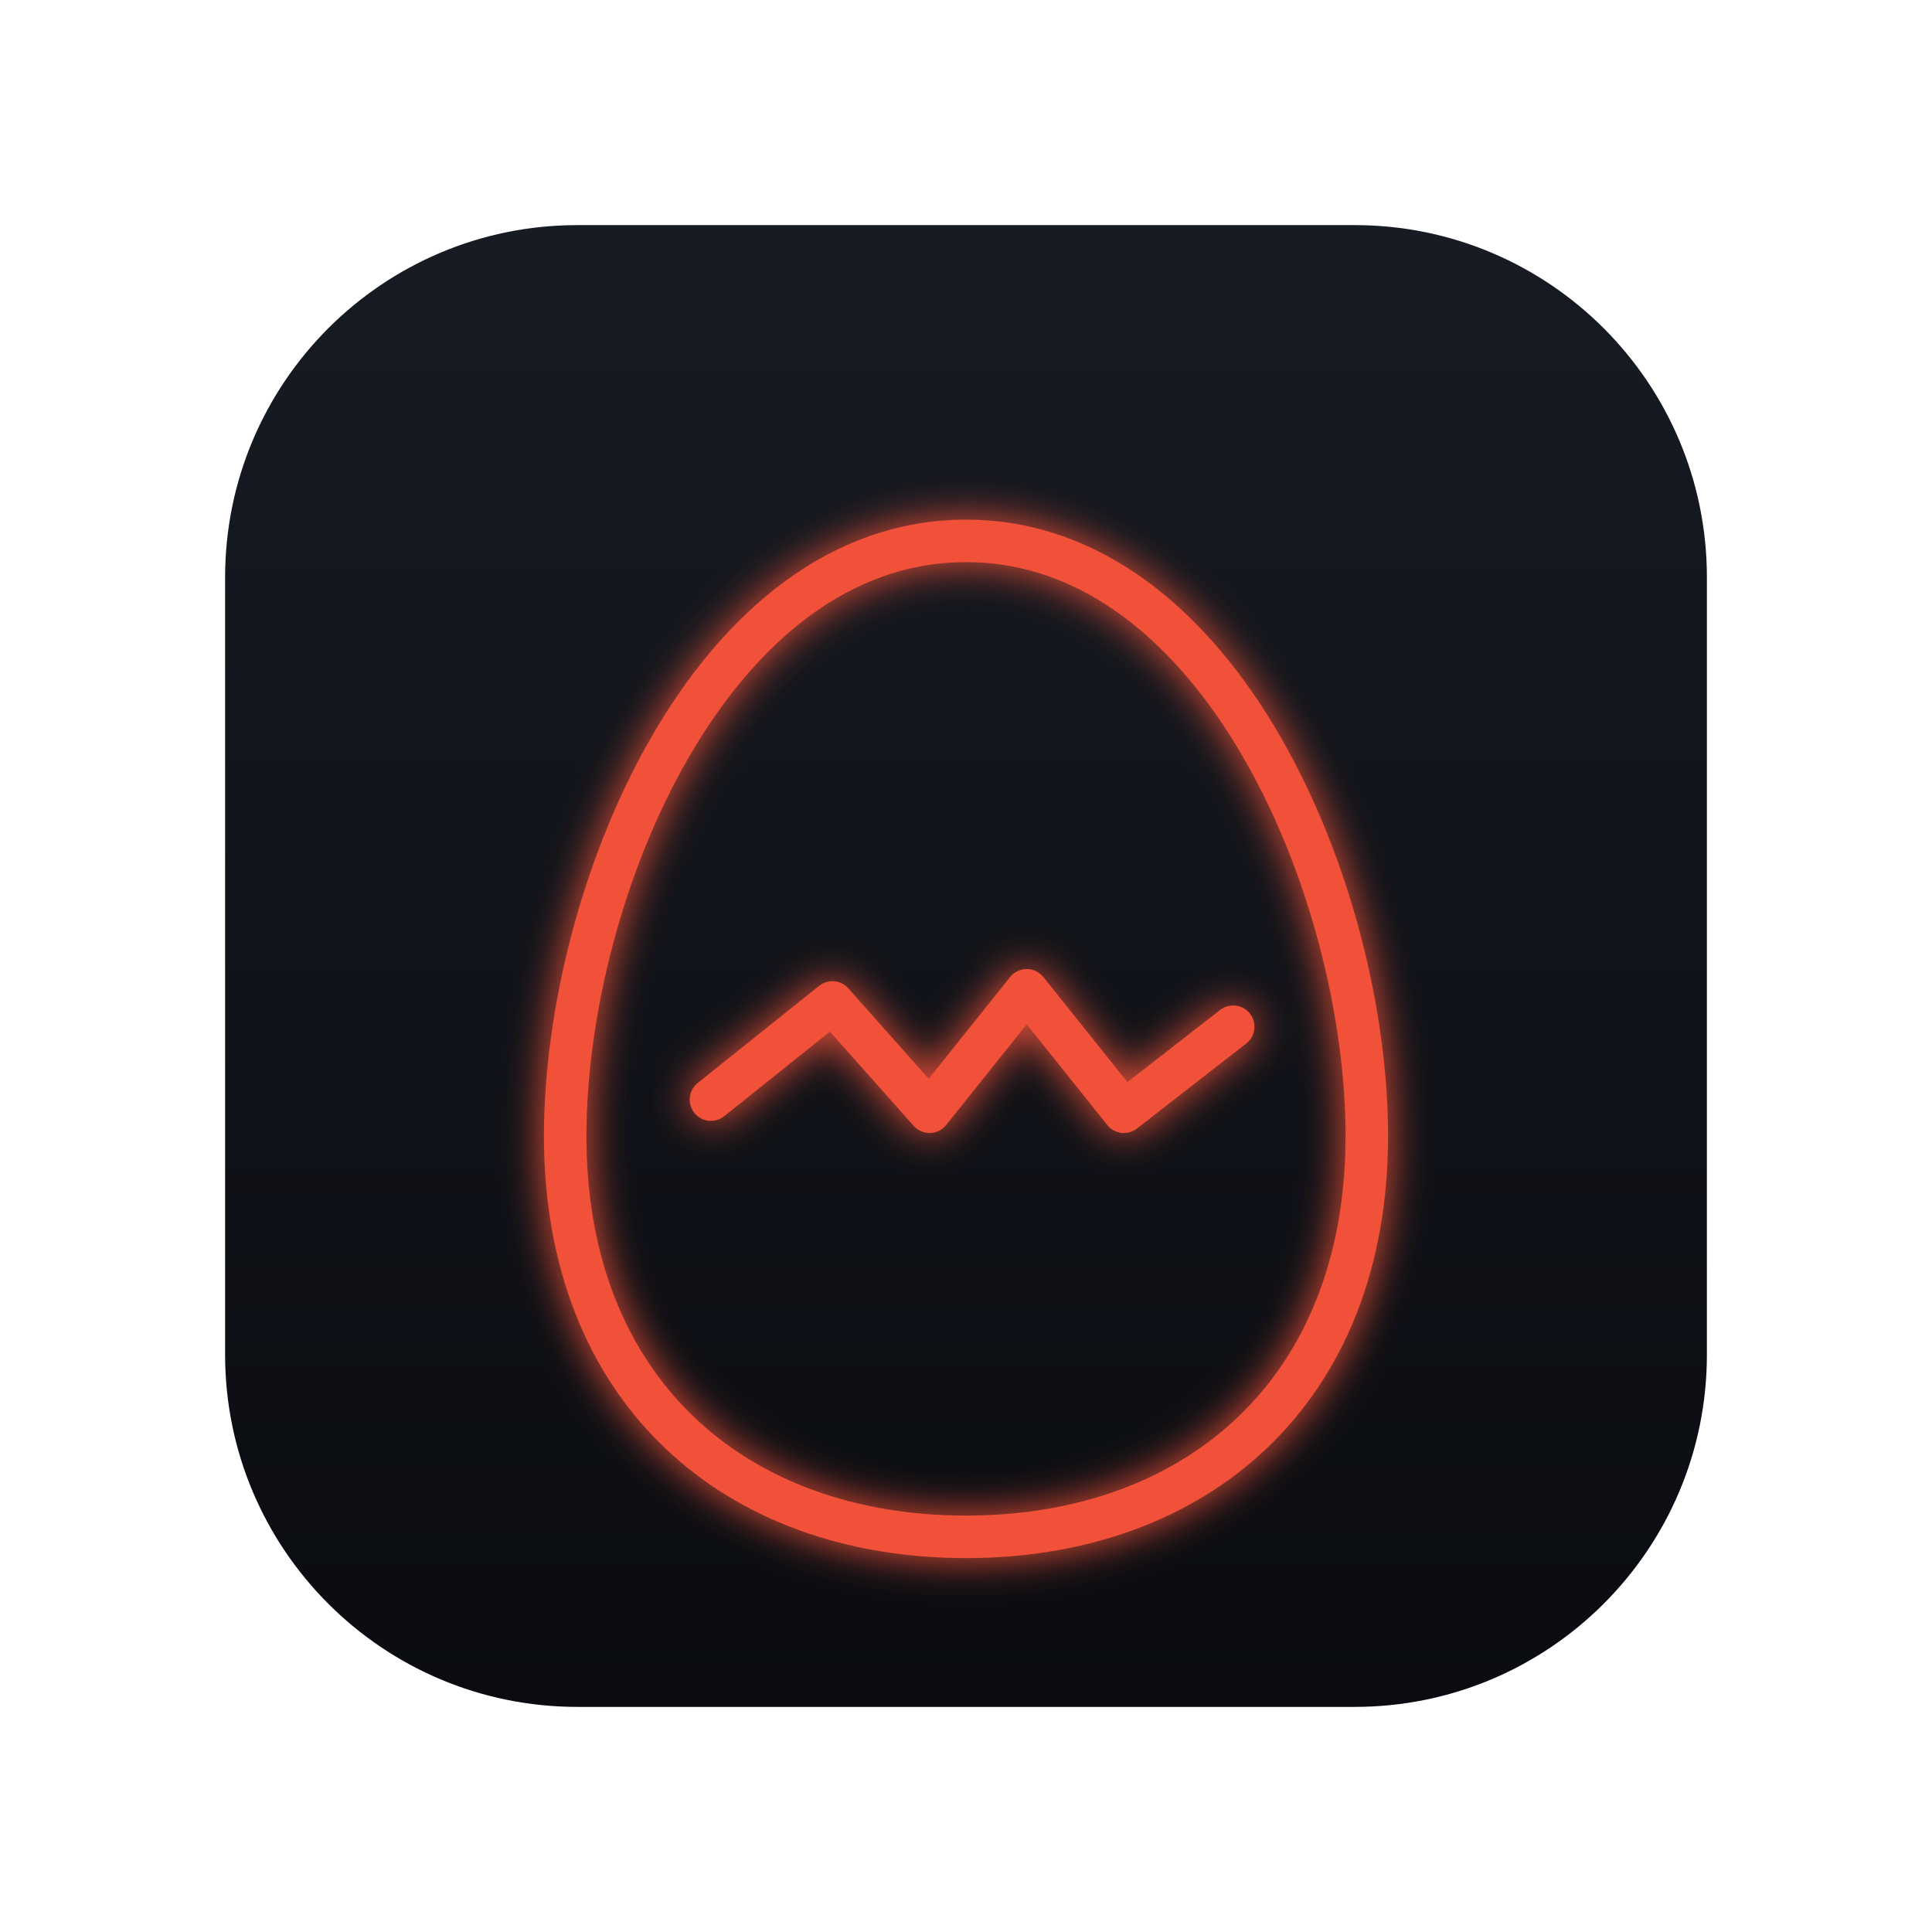
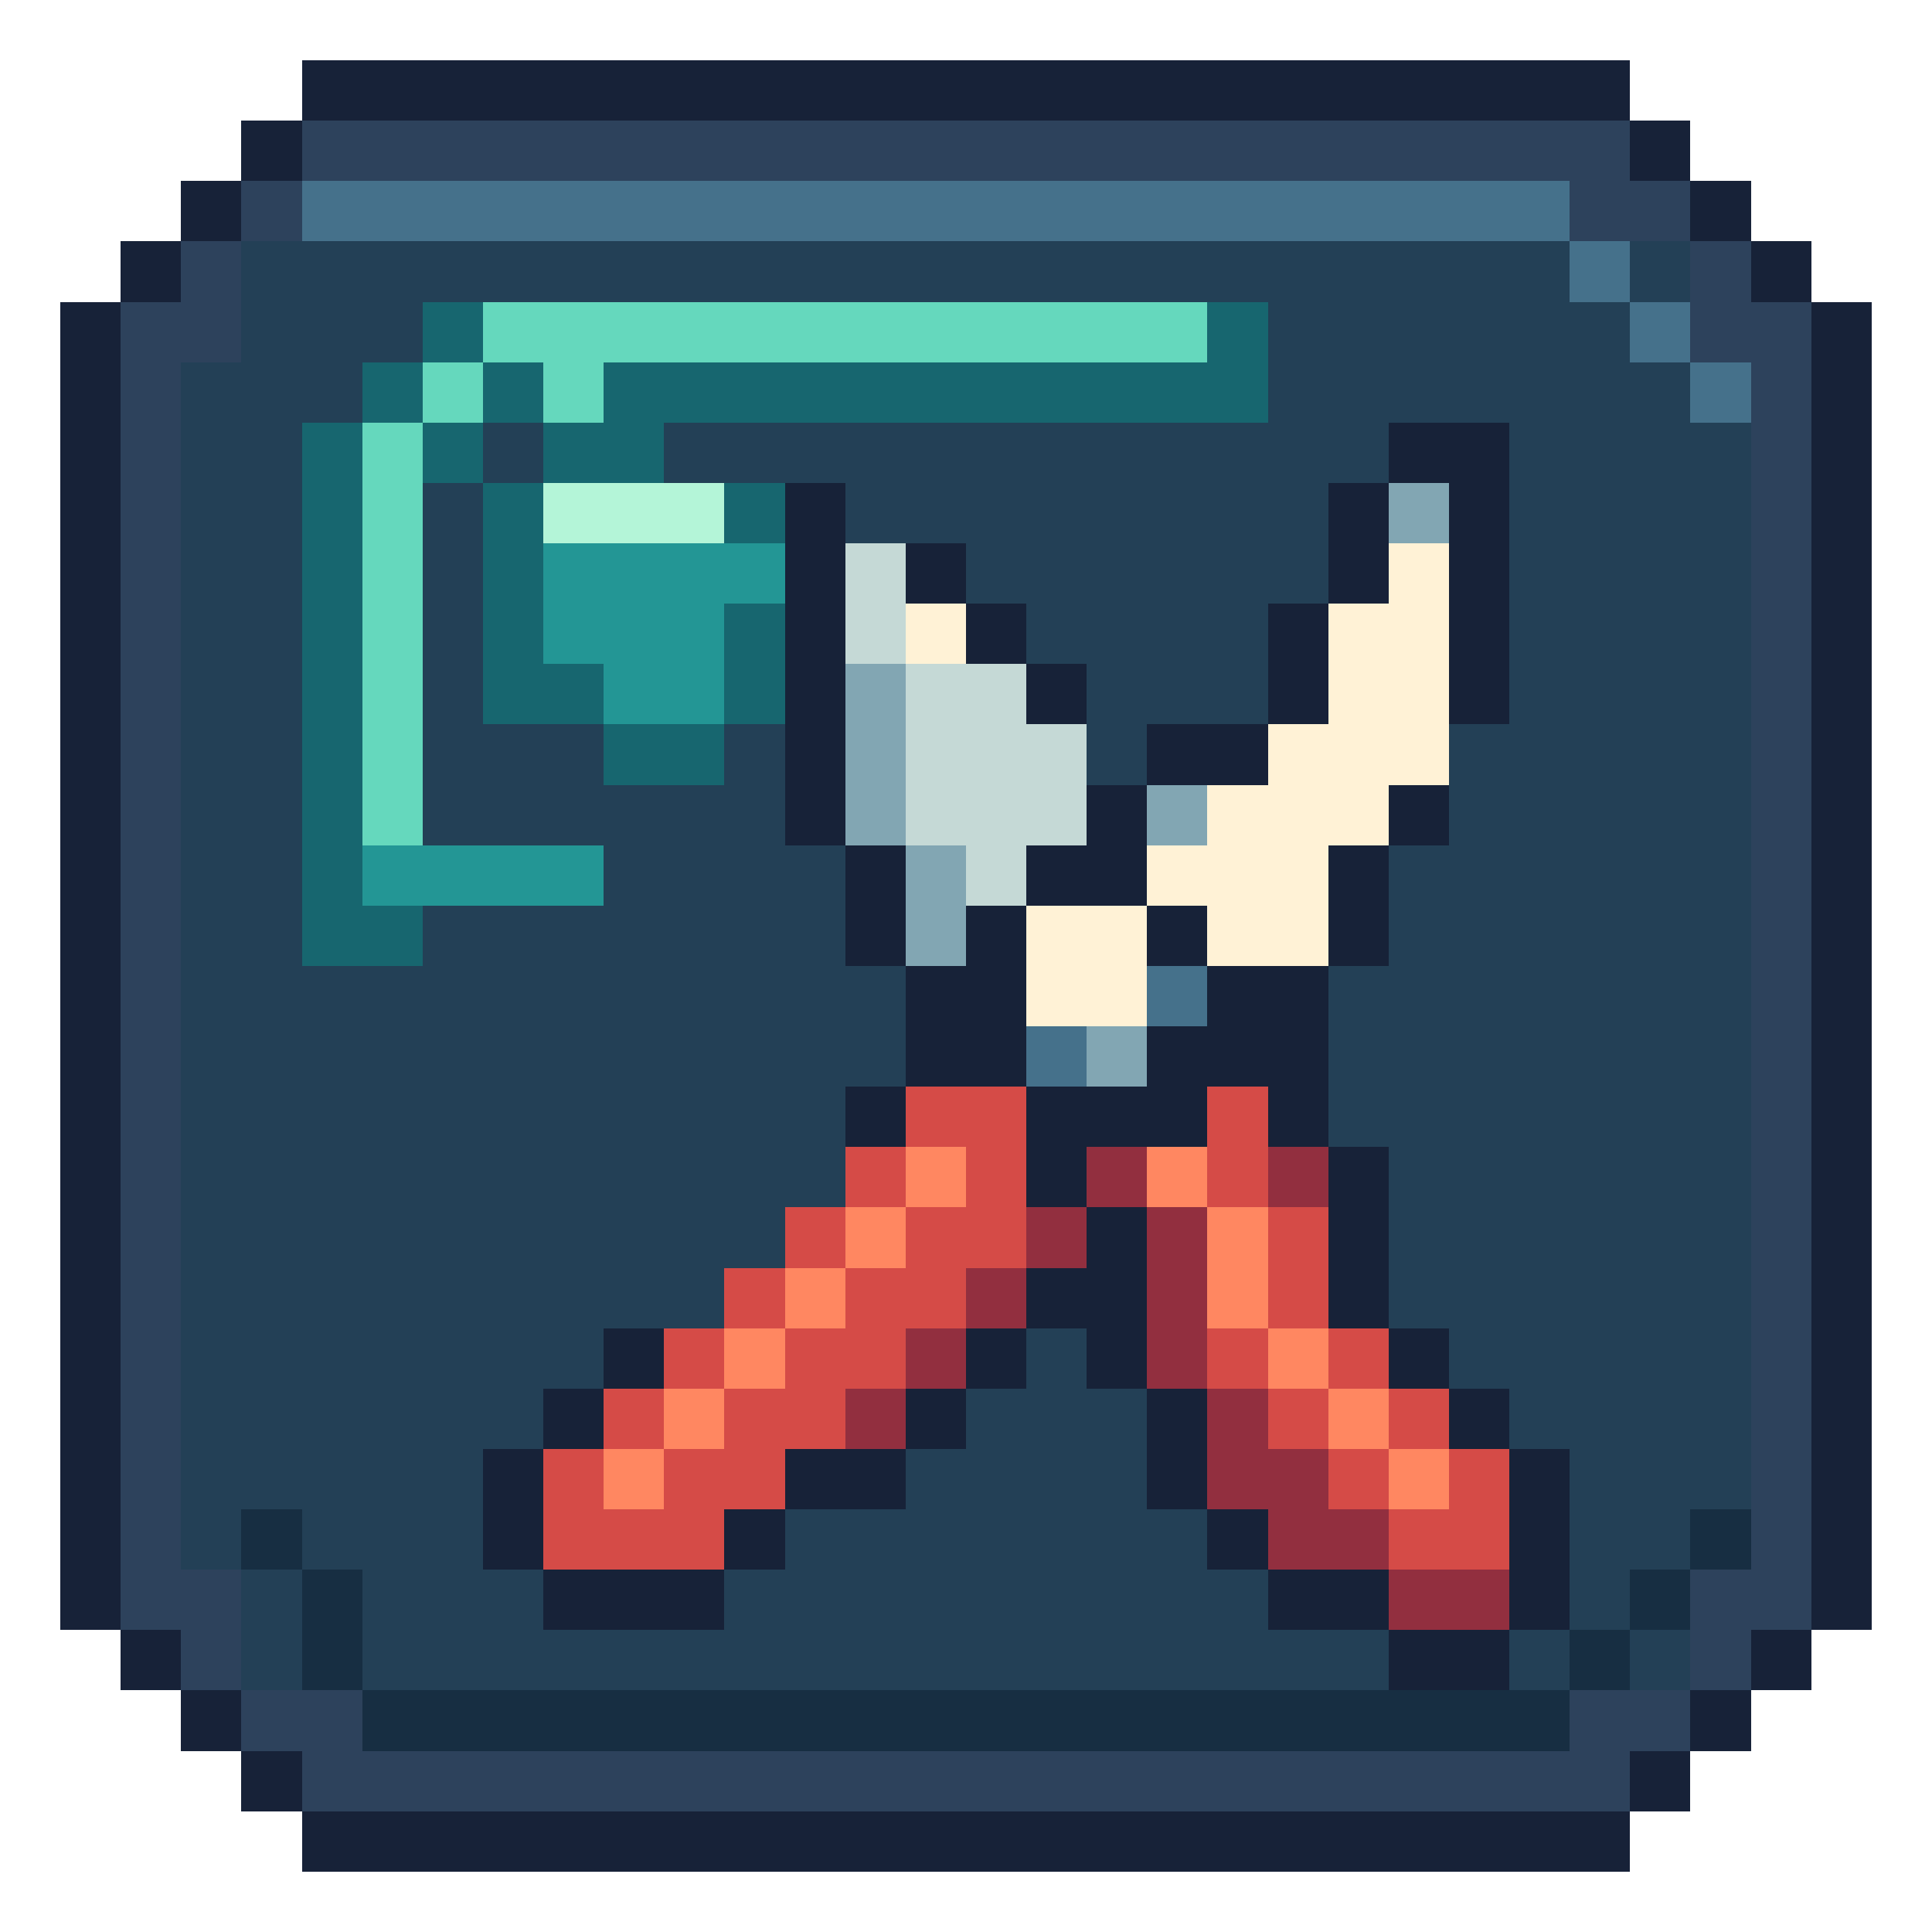
- <svg xmlns="http://www.w3.org/2000/svg" width="1024" height="1024" viewBox="0 0 1024 1024">
-   <defs>
-     <linearGradient id="bg" x1="0" y1="0" x2="0" y2="1">
-       <stop offset="0" stop-color="#171b23" />
-       <stop offset="1" stop-color="#0a0c11" />
-     </linearGradient>
-     <filter id="gs" x="-50%" y="-50%" width="200%" height="200%">
-       <feGaussianBlur stdDeviation="3.4" result="b" />
-       <feMerge>
-         <feMergeNode in="b" />
-         <feMergeNode in="SourceGraphic" />
-       </feMerge>
-     </filter>
-   </defs>
-   <svg x="100" y="100" width="824" height="824" viewBox="0 0 256 256">
-     <rect x="6" y="6" width="244" height="244" rx="58" fill="url(#bg)" />
-     <g fill="none" stroke="#f05138" stroke-width="7" stroke-linecap="round" stroke-linejoin="round" filter="url(#gs)">
-       <path d="M128 58 C170 58 194 116 194 156 C194 198 166 222 128 222 C90 222 62 198 62 156 C62 116 86 58 128 58 Z" />
-       <path d="M86 150 L106 134 L122 152 L138 132 L154 152 L172 138" />
-     </g>
-   </svg>
+ <svg xmlns="http://www.w3.org/2000/svg" width="1024" height="1024" viewBox="0 0 32 32" shape-rendering="crispEdges">
+   <path fill="#172238" d="M5 1h22v1h-22zM4 2h1v1h-1zM27 2h1v1h-1zM3 3h1v1h-1zM28 3h1v1h-1zM2 4h1v1h-1zM29 4h1v1h-1zM1 5h1v1h-1zM30 5h1v1h-1zM1 6h1v1h-1zM30 6h1v1h-1zM1 7h1v1h-1zM23 7h2v1h-2zM30 7h1v1h-1zM1 8h1v1h-1zM13 8h1v1h-1zM22 8h1v1h-1zM24 8h1v1h-1zM30 8h1v1h-1zM1 9h1v1h-1zM13 9h1v1h-1zM15 9h1v1h-1zM22 9h1v1h-1zM24 9h1v1h-1zM30 9h1v1h-1zM1 10h1v1h-1zM13 10h1v1h-1zM16 10h1v1h-1zM21 10h1v1h-1zM24 10h1v1h-1zM30 10h1v1h-1zM1 11h1v1h-1zM13 11h1v1h-1zM17 11h1v1h-1zM21 11h1v1h-1zM24 11h1v1h-1zM30 11h1v1h-1zM1 12h1v1h-1zM13 12h1v1h-1zM19 12h2v1h-2zM30 12h1v1h-1zM1 13h1v1h-1zM13 13h1v1h-1zM18 13h1v1h-1zM23 13h1v1h-1zM30 13h1v1h-1zM1 14h1v1h-1zM14 14h1v1h-1zM17 14h2v1h-2zM22 14h1v1h-1zM30 14h1v1h-1zM1 15h1v1h-1zM14 15h1v1h-1zM16 15h1v1h-1zM19 15h1v1h-1zM22 15h1v1h-1zM30 15h1v1h-1zM1 16h1v1h-1zM15 16h2v1h-2zM20 16h2v1h-2zM30 16h1v1h-1zM1 17h1v1h-1zM15 17h2v1h-2zM19 17h3v1h-3zM30 17h1v1h-1zM1 18h1v1h-1zM14 18h1v1h-1zM17 18h3v1h-3zM21 18h1v1h-1zM30 18h1v1h-1zM1 19h1v1h-1zM17 19h1v1h-1zM22 19h1v1h-1zM30 19h1v1h-1zM1 20h1v1h-1zM18 20h1v1h-1zM22 20h1v1h-1zM30 20h1v1h-1zM1 21h1v1h-1zM17 21h2v1h-2zM22 21h1v1h-1zM30 21h1v1h-1zM1 22h1v1h-1zM10 22h1v1h-1zM16 22h1v1h-1zM18 22h1v1h-1zM23 22h1v1h-1zM30 22h1v1h-1zM1 23h1v1h-1zM9 23h1v1h-1zM15 23h1v1h-1zM19 23h1v1h-1zM24 23h1v1h-1zM30 23h1v1h-1zM1 24h1v1h-1zM8 24h1v1h-1zM13 24h2v1h-2zM19 24h1v1h-1zM25 24h1v1h-1zM30 24h1v1h-1zM1 25h1v1h-1zM8 25h1v1h-1zM12 25h1v1h-1zM20 25h1v1h-1zM25 25h1v1h-1zM30 25h1v1h-1zM1 26h1v1h-1zM9 26h3v1h-3zM21 26h2v1h-2zM25 26h1v1h-1zM30 26h1v1h-1zM2 27h1v1h-1zM23 27h2v1h-2zM29 27h1v1h-1zM3 28h1v1h-1zM28 28h1v1h-1zM4 29h1v1h-1zM27 29h1v1h-1zM5 30h22v1h-22z" />
+   <path fill="#2d425c" d="M5 2h22v1h-22zM4 3h1v1h-1zM26 3h2v1h-2zM3 4h1v1h-1zM28 4h1v1h-1zM2 5h2v1h-2zM28 5h2v1h-2zM2 6h1v1h-1zM29 6h1v1h-1zM2 7h1v1h-1zM29 7h1v1h-1zM2 8h1v1h-1zM29 8h1v1h-1zM2 9h1v1h-1zM29 9h1v1h-1zM2 10h1v1h-1zM29 10h1v1h-1zM2 11h1v1h-1zM29 11h1v1h-1zM2 12h1v1h-1zM29 12h1v1h-1zM2 13h1v1h-1zM29 13h1v1h-1zM2 14h1v1h-1zM29 14h1v1h-1zM2 15h1v1h-1zM29 15h1v1h-1zM2 16h1v1h-1zM29 16h1v1h-1zM2 17h1v1h-1zM29 17h1v1h-1zM2 18h1v1h-1zM29 18h1v1h-1zM2 19h1v1h-1zM29 19h1v1h-1zM2 20h1v1h-1zM29 20h1v1h-1zM2 21h1v1h-1zM29 21h1v1h-1zM2 22h1v1h-1zM29 22h1v1h-1zM2 23h1v1h-1zM29 23h1v1h-1zM2 24h1v1h-1zM29 24h1v1h-1zM2 25h1v1h-1zM29 25h1v1h-1zM2 26h2v1h-2zM28 26h2v1h-2zM3 27h1v1h-1zM28 27h1v1h-1zM4 28h2v1h-2zM26 28h2v1h-2zM5 29h22v1h-22z" />
+   <path fill="#45718b" d="M5 3h21v1h-21zM26 4h1v1h-1zM27 5h1v1h-1zM28 6h1v1h-1zM19 16h1v1h-1zM17 17h1v1h-1z" />
+   <path fill="#234056" d="M4 4h22v1h-22zM27 4h1v1h-1zM4 5h3v1h-3zM21 5h6v1h-6zM3 6h3v1h-3zM21 6h7v1h-7zM3 7h2v1h-2zM8 7h1v1h-1zM11 7h12v1h-12zM25 7h4v1h-4zM3 8h2v1h-2zM7 8h1v1h-1zM14 8h8v1h-8zM25 8h4v1h-4zM3 9h2v1h-2zM7 9h1v1h-1zM16 9h6v1h-6zM25 9h4v1h-4zM3 10h2v1h-2zM7 10h1v1h-1zM17 10h4v1h-4zM25 10h4v1h-4zM3 11h2v1h-2zM7 11h1v1h-1zM18 11h3v1h-3zM25 11h4v1h-4zM3 12h2v1h-2zM7 12h3v1h-3zM12 12h1v1h-1zM18 12h1v1h-1zM24 12h5v1h-5zM3 13h2v1h-2zM7 13h6v1h-6zM24 13h5v1h-5zM3 14h2v1h-2zM10 14h4v1h-4zM23 14h6v1h-6zM3 15h2v1h-2zM7 15h7v1h-7zM23 15h6v1h-6zM3 16h12v1h-12zM22 16h7v1h-7zM3 17h12v1h-12zM22 17h7v1h-7zM3 18h11v1h-11zM22 18h7v1h-7zM3 19h11v1h-11zM23 19h6v1h-6zM3 20h10v1h-10zM23 20h6v1h-6zM3 21h9v1h-9zM23 21h6v1h-6zM3 22h7v1h-7zM17 22h1v1h-1zM24 22h5v1h-5zM3 23h6v1h-6zM16 23h3v1h-3zM25 23h4v1h-4zM3 24h5v1h-5zM15 24h4v1h-4zM26 24h3v1h-3zM3 25h1v1h-1zM5 25h3v1h-3zM13 25h7v1h-7zM26 25h2v1h-2zM4 26h1v1h-1zM6 26h3v1h-3zM12 26h9v1h-9zM26 26h1v1h-1zM4 27h1v1h-1zM6 27h17v1h-17zM25 27h1v1h-1zM27 27h1v1h-1z" />
+   <path fill="#17666f" d="M7 5h1v1h-1zM20 5h1v1h-1zM6 6h1v1h-1zM8 6h1v1h-1zM10 6h11v1h-11zM5 7h1v1h-1zM7 7h1v1h-1zM9 7h2v1h-2zM5 8h1v1h-1zM8 8h1v1h-1zM12 8h1v1h-1zM5 9h1v1h-1zM8 9h1v1h-1zM5 10h1v1h-1zM8 10h1v1h-1zM12 10h1v1h-1zM5 11h1v1h-1zM8 11h2v1h-2zM12 11h1v1h-1zM5 12h1v1h-1zM10 12h2v1h-2zM5 13h1v1h-1zM5 14h1v1h-1zM5 15h2v1h-2z" />
+   <path fill="#65d8bd" d="M8 5h12v1h-12zM7 6h1v1h-1zM9 6h1v1h-1zM6 7h1v1h-1zM6 8h1v1h-1zM6 9h1v1h-1zM6 10h1v1h-1zM6 11h1v1h-1zM6 12h1v1h-1zM6 13h1v1h-1z" />
+   <path fill="#b4f5d8" d="M9 8h3v1h-3z" />
+   <path fill="#82a6b3" d="M23 8h1v1h-1zM14 11h1v1h-1zM14 12h1v1h-1zM14 13h1v1h-1zM19 13h1v1h-1zM15 14h1v1h-1zM15 15h1v1h-1zM18 17h1v1h-1z" />
+   <path fill="#239695" d="M9 9h4v1h-4zM9 10h3v1h-3zM10 11h2v1h-2zM6 14h4v1h-4z" />
+   <path fill="#c5d9d6" d="M14 9h1v1h-1zM14 10h1v1h-1zM15 11h2v1h-2zM15 12h3v1h-3zM15 13h3v1h-3zM16 14h1v1h-1z" />
+   <path fill="#fff2d6" d="M23 9h1v1h-1zM15 10h1v1h-1zM22 10h2v1h-2zM22 11h2v1h-2zM21 12h3v1h-3zM20 13h3v1h-3zM19 14h3v1h-3zM17 15h2v1h-2zM20 15h2v1h-2zM17 16h2v1h-2z" />
+   <path fill="#d54b47" d="M15 18h2v1h-2zM20 18h1v1h-1zM14 19h1v1h-1zM16 19h1v1h-1zM20 19h1v1h-1zM13 20h1v1h-1zM15 20h2v1h-2zM21 20h1v1h-1zM12 21h1v1h-1zM14 21h2v1h-2zM21 21h1v1h-1zM11 22h1v1h-1zM13 22h2v1h-2zM20 22h1v1h-1zM22 22h1v1h-1zM10 23h1v1h-1zM12 23h2v1h-2zM21 23h1v1h-1zM23 23h1v1h-1zM9 24h1v1h-1zM11 24h2v1h-2zM22 24h1v1h-1zM24 24h1v1h-1zM9 25h3v1h-3zM23 25h2v1h-2z" />
+   <path fill="#ff8761" d="M15 19h1v1h-1zM19 19h1v1h-1zM14 20h1v1h-1zM20 20h1v1h-1zM13 21h1v1h-1zM20 21h1v1h-1zM12 22h1v1h-1zM21 22h1v1h-1zM11 23h1v1h-1zM22 23h1v1h-1zM10 24h1v1h-1zM23 24h1v1h-1z" />
+   <path fill="#922f3f" d="M18 19h1v1h-1zM21 19h1v1h-1zM17 20h1v1h-1zM19 20h1v1h-1zM16 21h1v1h-1zM19 21h1v1h-1zM15 22h1v1h-1zM19 22h1v1h-1zM14 23h1v1h-1zM20 23h1v1h-1zM20 24h2v1h-2zM21 25h2v1h-2zM23 26h2v1h-2z" />
+   <path fill="#172e42" d="M4 25h1v1h-1zM28 25h1v1h-1zM5 26h1v1h-1zM27 26h1v1h-1zM5 27h1v1h-1zM26 27h1v1h-1zM6 28h20v1h-20z" />
</svg>
